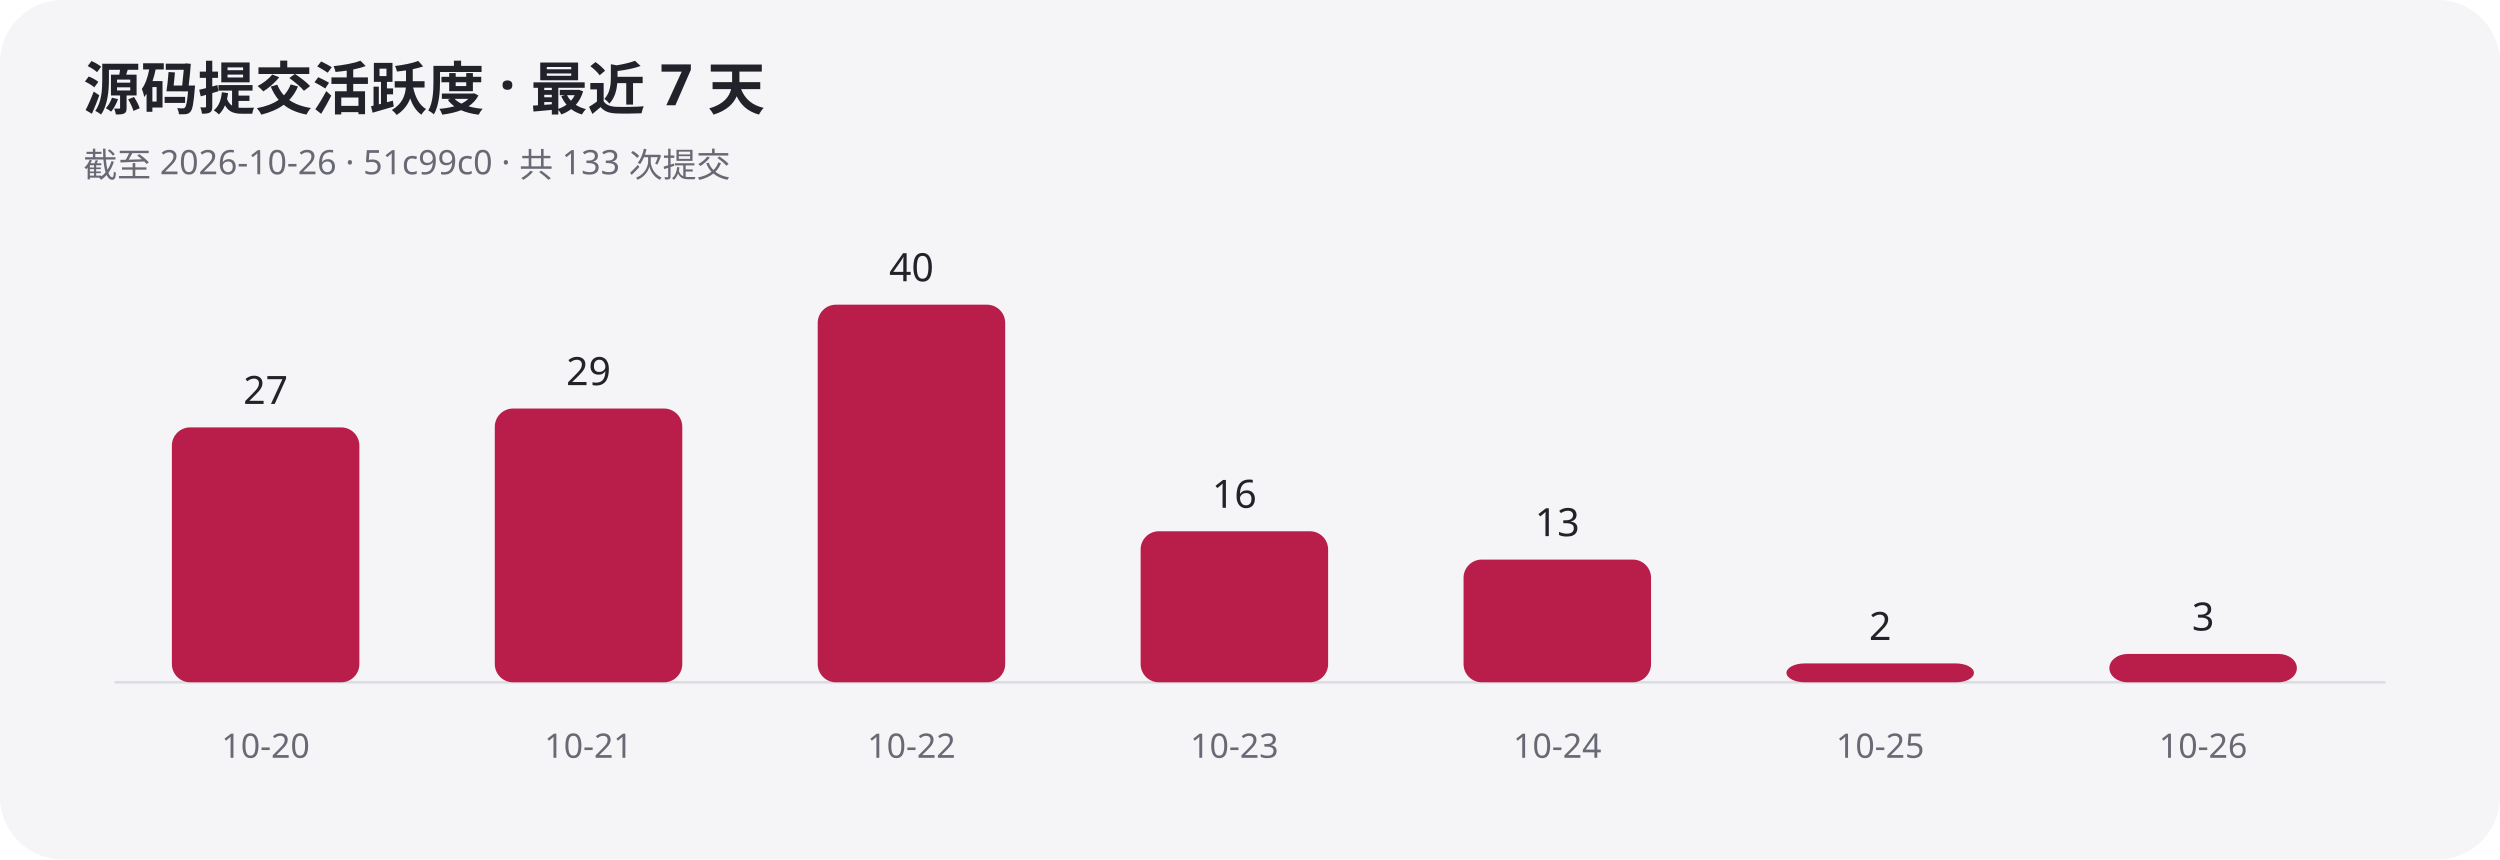
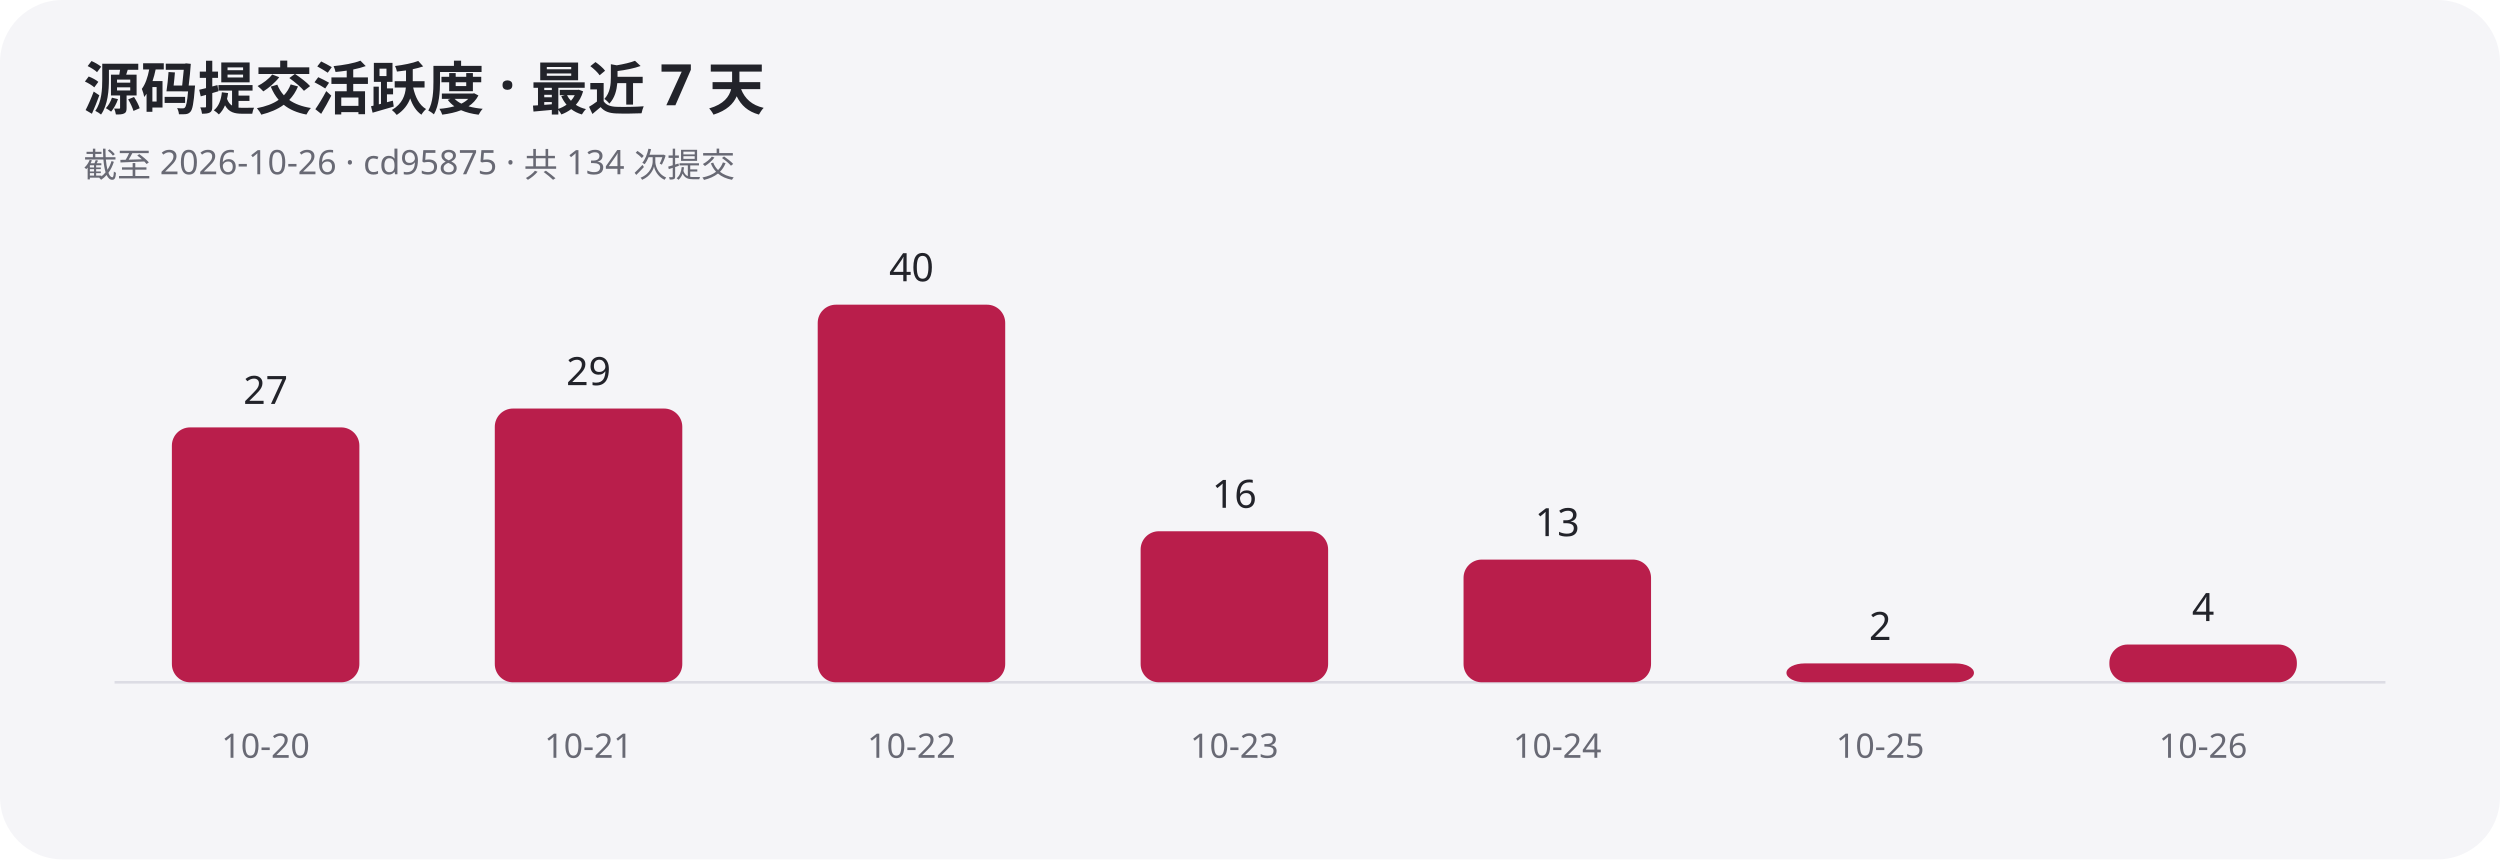
<svg xmlns="http://www.w3.org/2000/svg" width="960" height="330" viewBox="0 0 960 330" role="img" aria-labelledby="title desc">
  <rect width="960" height="330" rx="24" fill="#F5F5F8" />
  <g font-family="system-ui, sans-serif" fill="#22232A">
    <text x="32" y="42" font-size="22" font-weight="650">源码提交活跃度 · 最近 7 天</text>
-     <text x="32" y="68" font-size="13" fill="#686974">截至 2026-10-26 · 51c99c0 · 共 133 次提交</text>
+     <text x="32" y="68" font-size="13" fill="#686974">截至 2026-10-26 · cd95875 · 共 134 次提交</text>
    <line x1="44" y1="262" x2="916" y2="262" stroke="#DCDCE4" />
    <rect x="66" y="164.12" width="72" height="97.88" rx="7" fill="#B91E4B" />
    <text x="102" y="155.12" font-size="15" text-anchor="middle">27</text>
    <text x="102" y="291" font-size="13" text-anchor="middle" fill="#686974">10-20</text>
    <rect x="190" y="156.88" width="72" height="105.12" rx="7" fill="#B91E4B" />
    <text x="226" y="147.88" font-size="15" text-anchor="middle">29</text>
    <text x="226" y="291" font-size="13" text-anchor="middle" fill="#686974">10-21</text>
    <rect x="314" y="117.0" width="72" height="145.0" rx="7" fill="#B91E4B" />
    <text x="350" y="108.0" font-size="15" text-anchor="middle">40</text>
    <text x="350" y="291" font-size="13" text-anchor="middle" fill="#686974">10-22</text>
    <rect x="438" y="204.0" width="72" height="58.0" rx="7" fill="#B91E4B" />
    <text x="474" y="195.0" font-size="15" text-anchor="middle">16</text>
    <text x="474" y="291" font-size="13" text-anchor="middle" fill="#686974">10-23</text>
    <rect x="562" y="214.88" width="72" height="47.12" rx="7" fill="#B91E4B" />
    <text x="598" y="205.88" font-size="15" text-anchor="middle">13</text>
    <text x="598" y="291" font-size="13" text-anchor="middle" fill="#686974">10-24</text>
    <rect x="686" y="254.75" width="72" height="7.25" rx="7" fill="#B91E4B" />
    <text x="722" y="245.75" font-size="15" text-anchor="middle">2</text>
    <text x="722" y="291" font-size="13" text-anchor="middle" fill="#686974">10-25</text>
-     <rect x="810" y="251.12" width="72" height="10.88" rx="7" fill="#B91E4B" />
-     <text x="846" y="242.12" font-size="15" text-anchor="middle">3</text>
+     <rect x="810" y="247.5" width="72" height="14.5" rx="7" fill="#B91E4B" />
+     <text x="846" y="238.5" font-size="15" text-anchor="middle">4</text>
    <text x="846" y="291" font-size="13" text-anchor="middle" fill="#686974">10-26</text>
  </g>
</svg>
